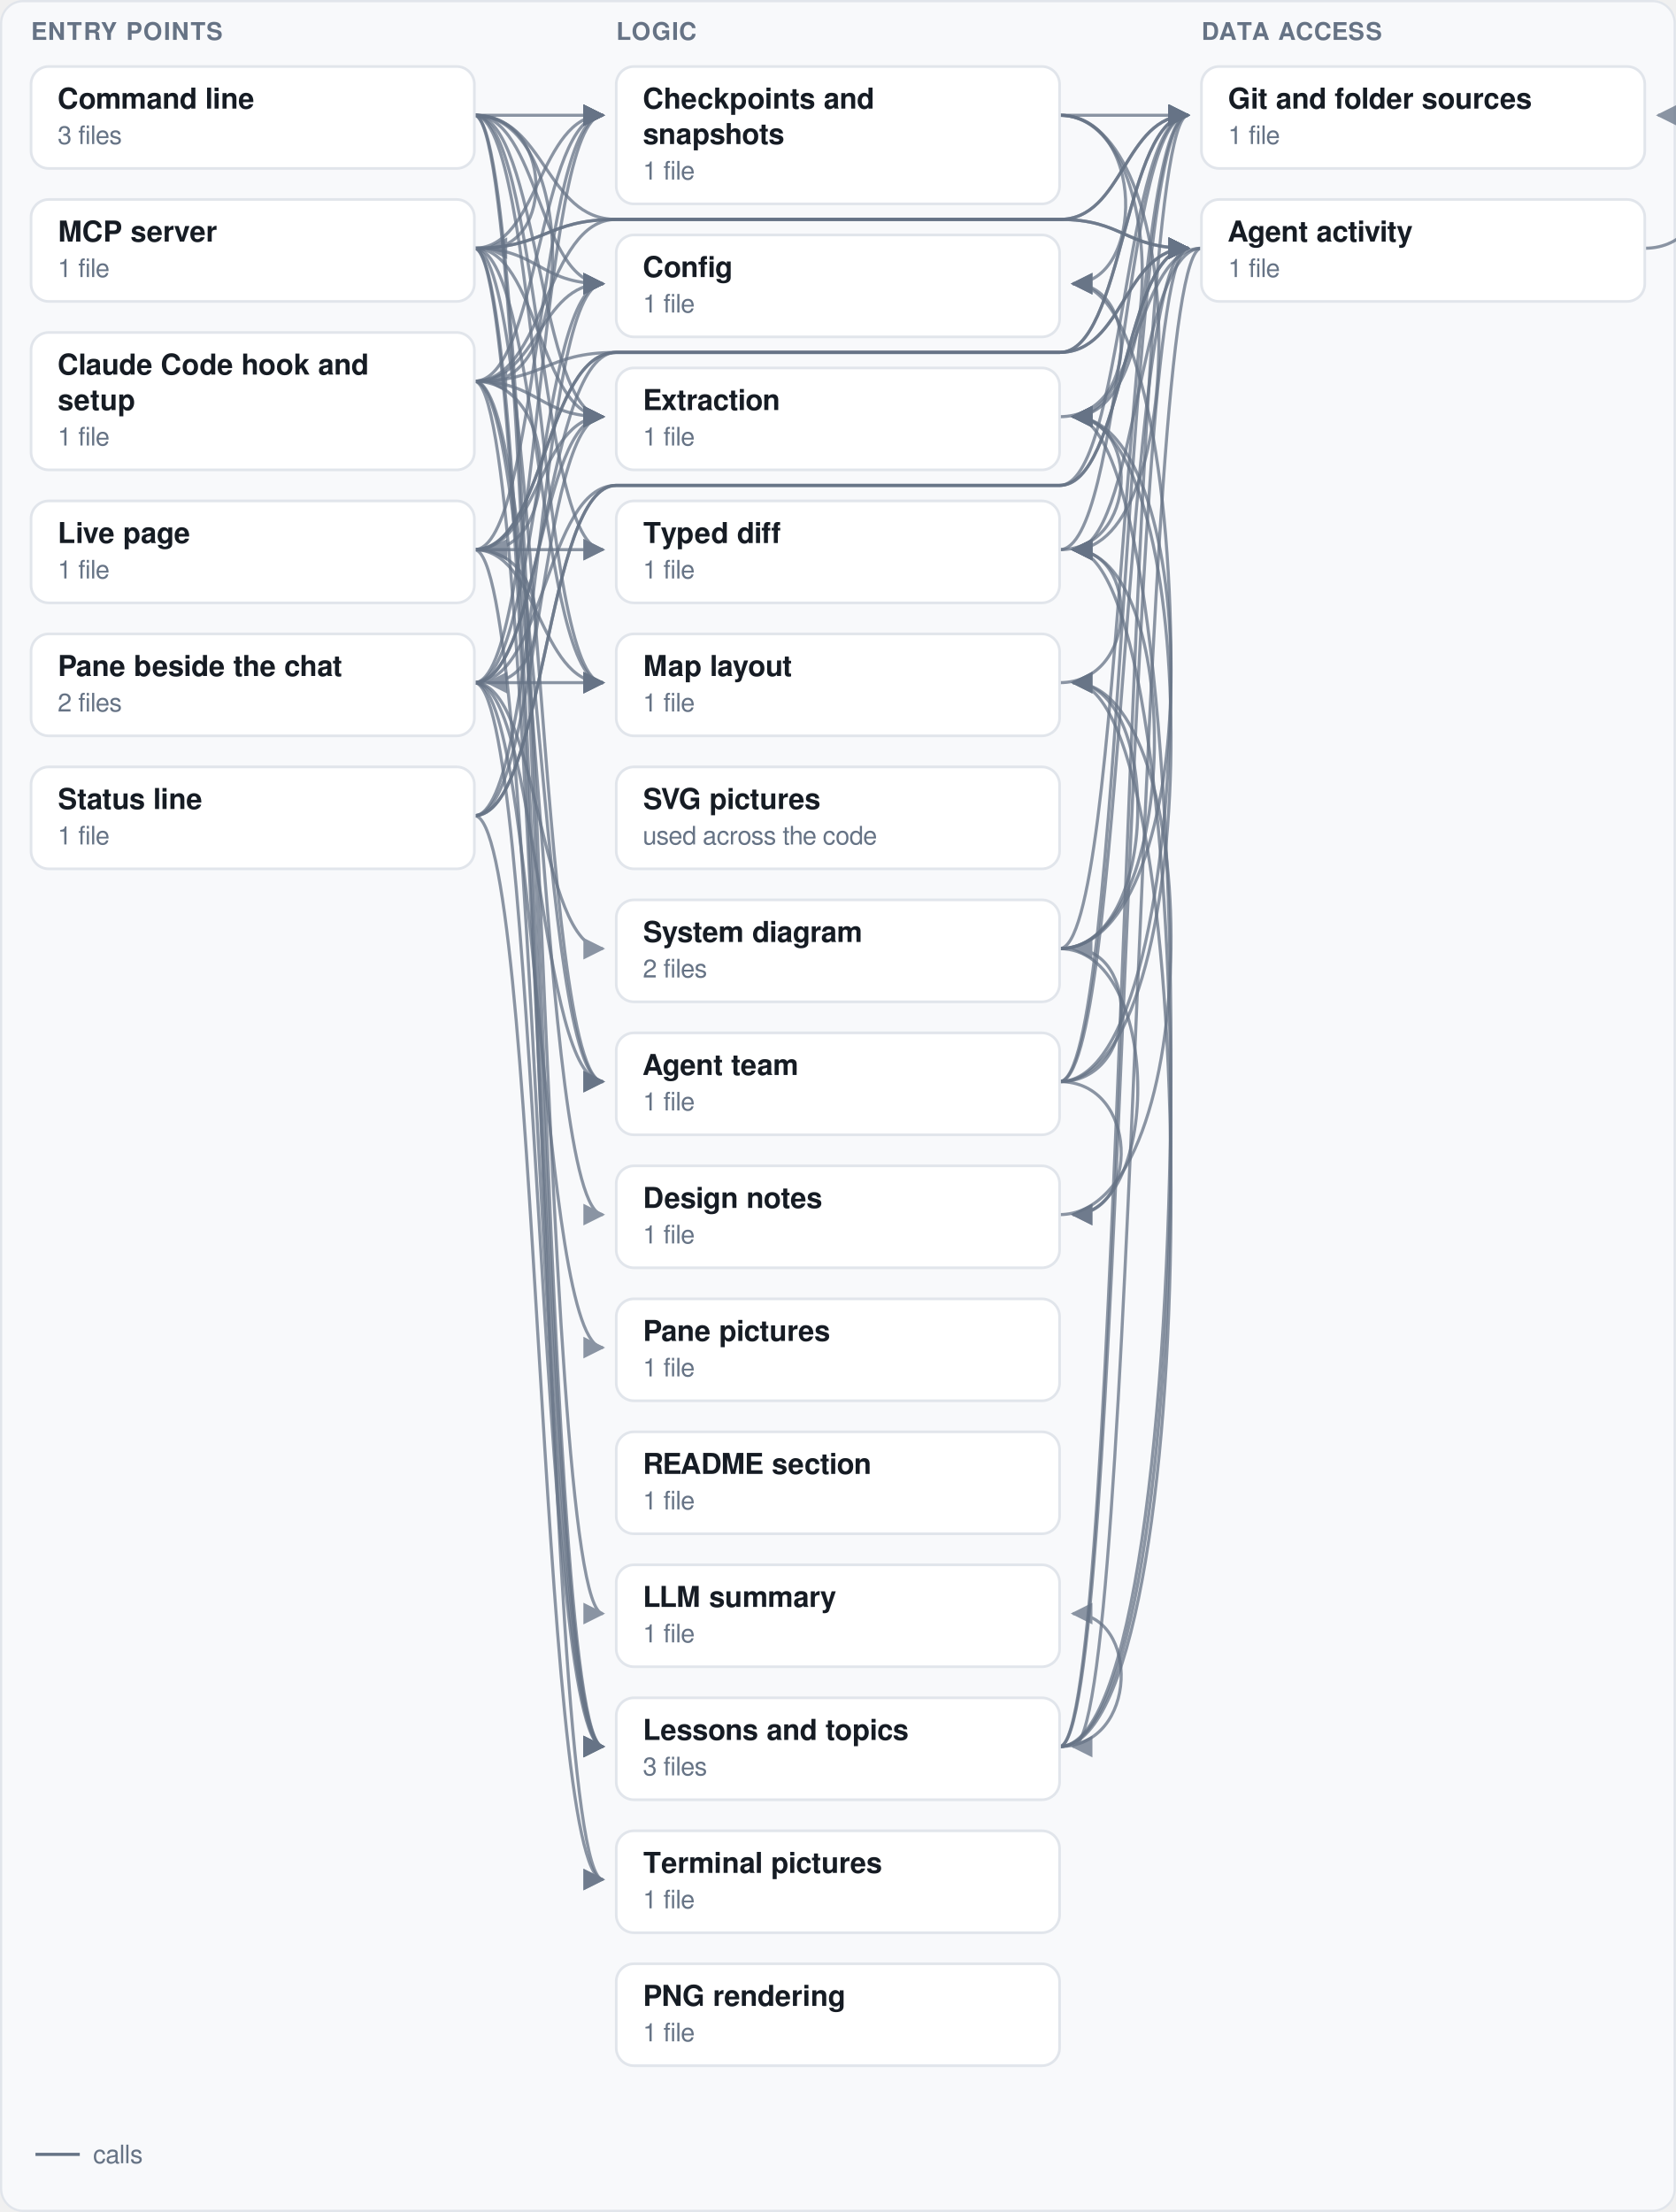
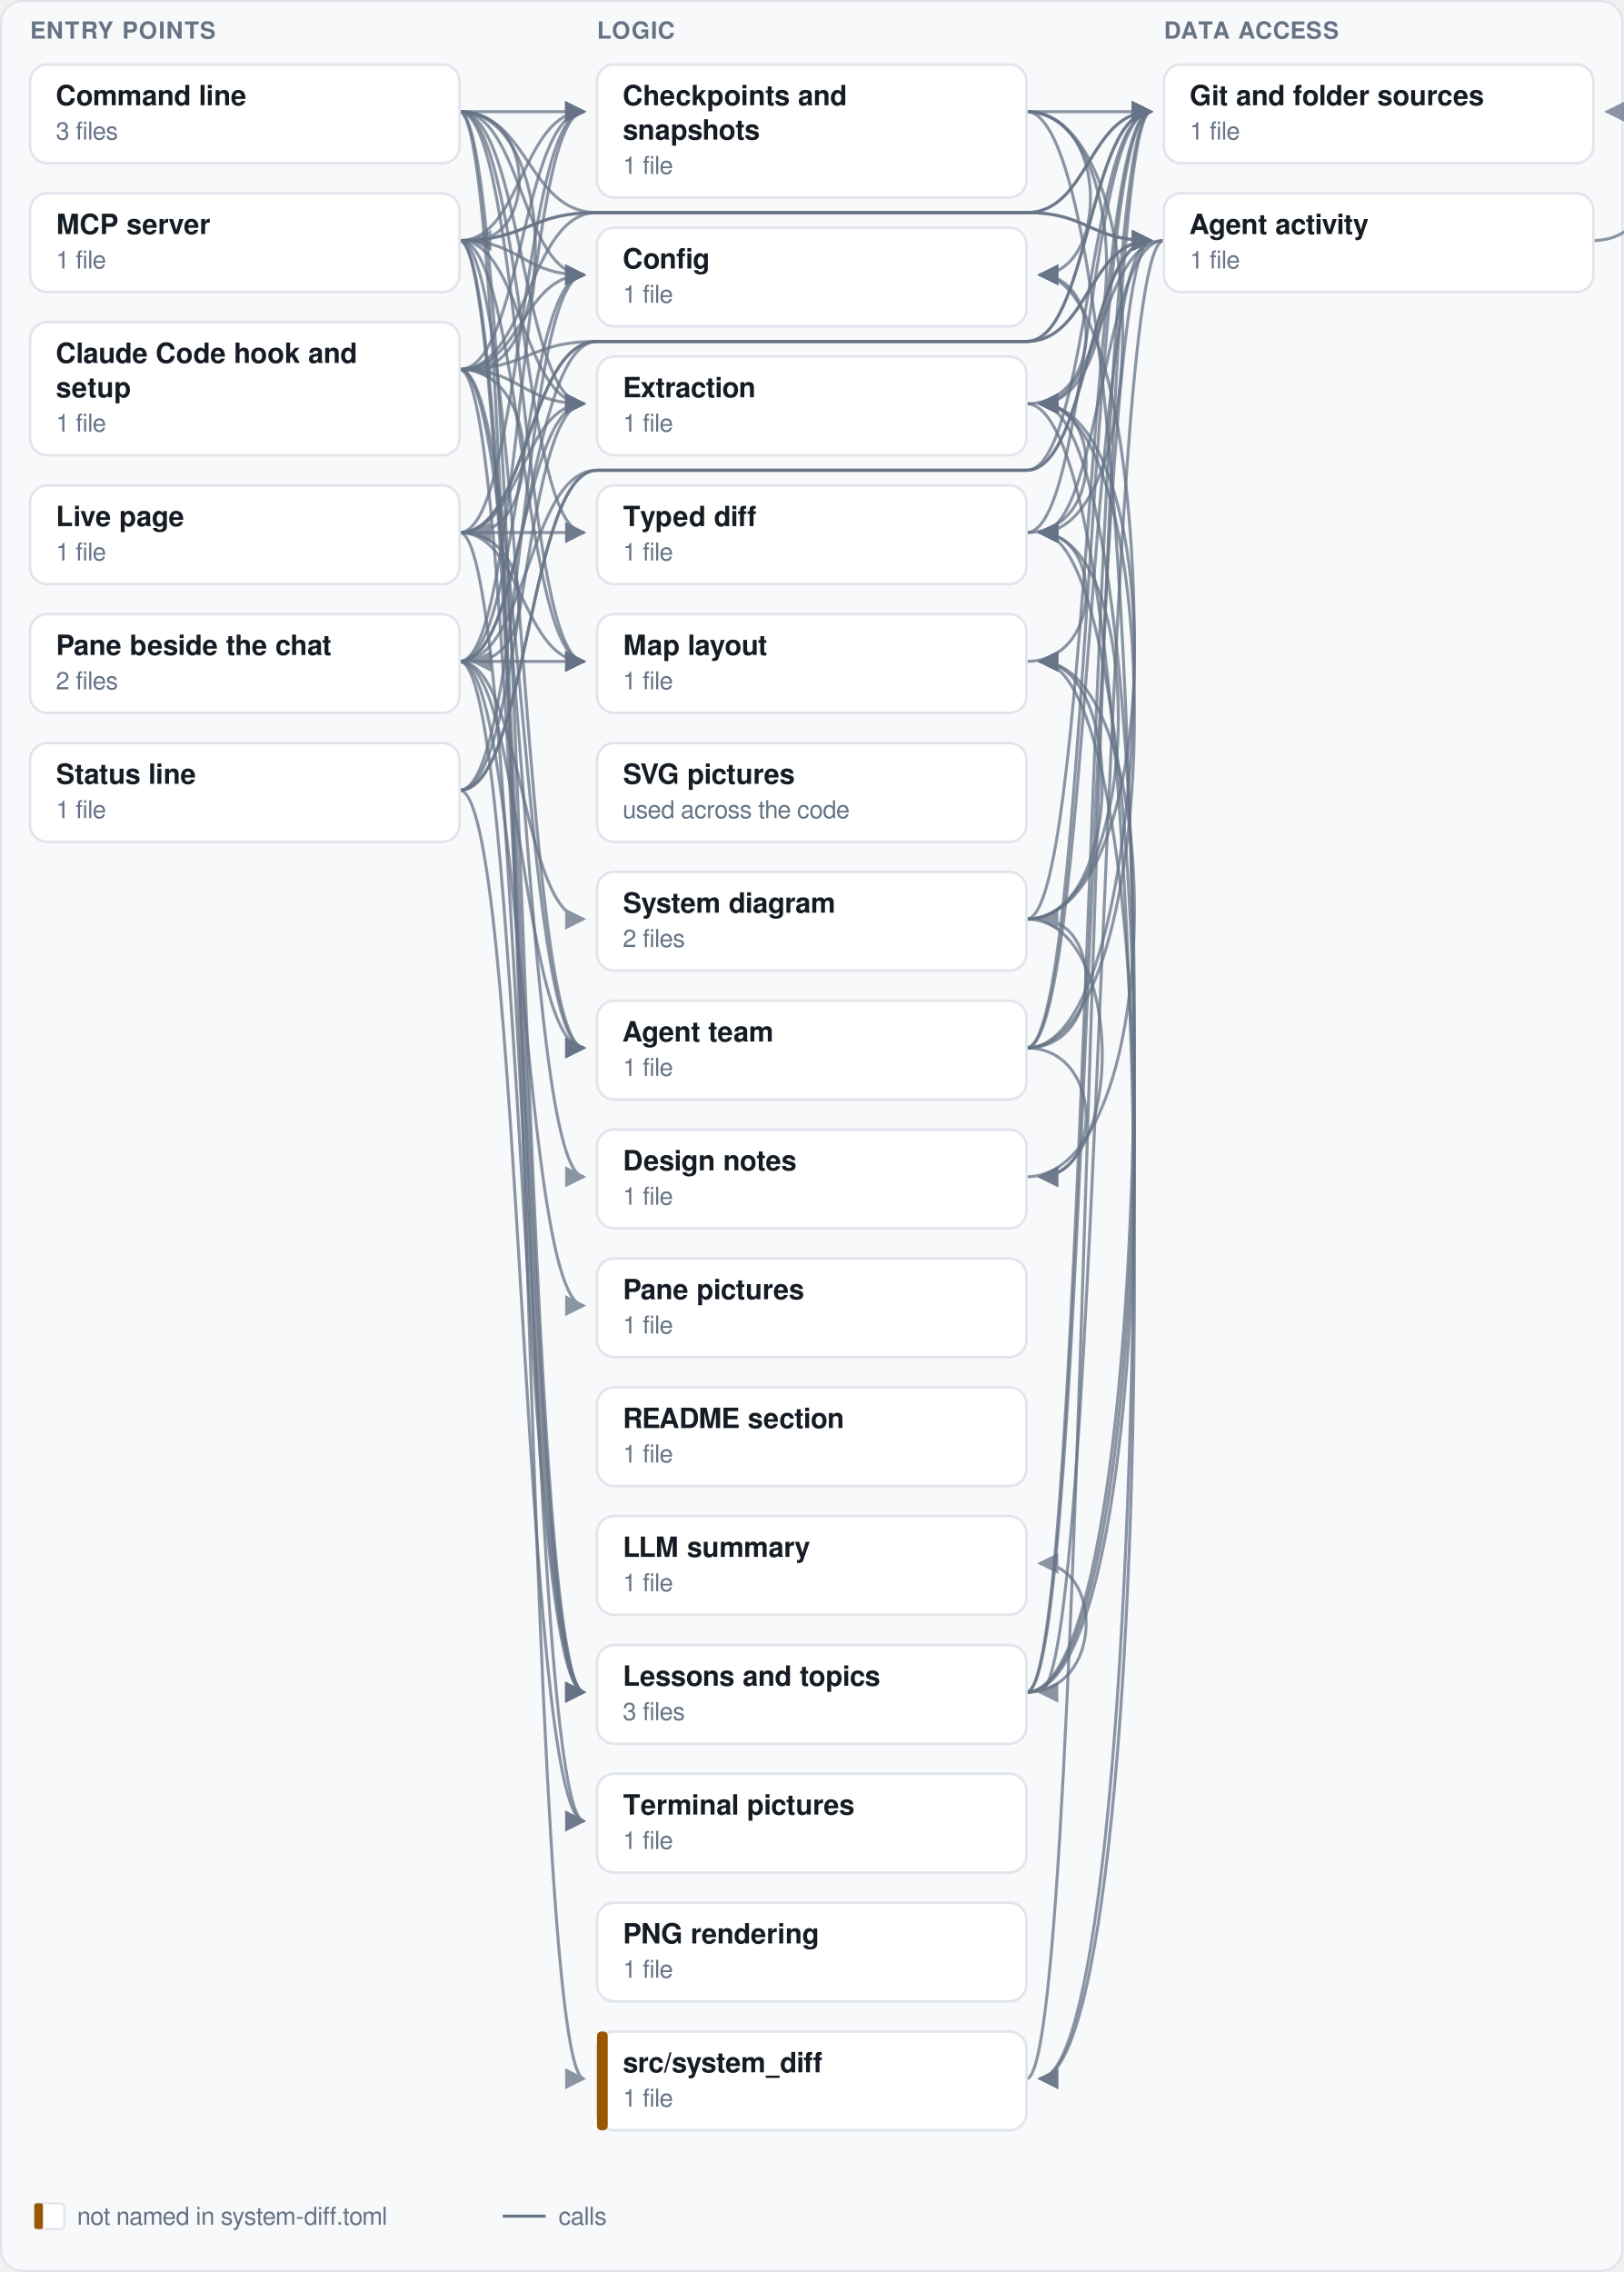
- <svg xmlns="http://www.w3.org/2000/svg" width="756" height="998" viewBox="0 0 756 998" role="img" aria-label="System map">
+ <svg xmlns="http://www.w3.org/2000/svg" width="756" height="1058" viewBox="0 0 756 1058" role="img" aria-label="System map">
  <style>
text { font-family: 'Segoe UI', FreeSans, 'Helvetica Neue', Arial, sans-serif; }
.bg { fill: #f8f9fb; stroke: #e1e5eb; }
.col { font-size: 11px; font-weight: 600; letter-spacing: .05em; fill: #667385; }
.bn .box { fill: #ffffff; stroke: #e1e5eb; stroke-width: 1.2; }
.bn.t-store .box { fill: #e8f0fc; }
.bn.legacy .box { fill: #f8f9fb; stroke: #c3cad4; stroke-dasharray: 5 4; }
.bn.legacy .bn-t { fill: #3b4655; }
.bn .band { fill: #1f5fbf; }
.bn.undeclared .band { fill: #9a5600; }
.bn.s-added .box { stroke: #157347; stroke-width: 1.8; } .bn.s-added .band { fill: #157347; }
.bn.s-changed .box { stroke: #9a5600; stroke-width: 1.8; } .bn.s-changed .band { fill: #9a5600; }
.bn.s-removed .box { stroke: #c4321c; stroke-dasharray: 5 4; fill: #fdecea; } .bn.s-removed .band { fill: #c4321c; }
.bn-t { font-size: 13px; font-weight: 600; fill: #161c24; }
.bn-s { font-size: 11.5px; fill: #667385; }
.bn-p { font-size: 11.5px; fill: #3b4655; } .bn-p.code { font-family: Consolas, Inconsolata, 'DejaVu Sans Mono', monospace; } .bn-p.more { fill: #667385; }
.bn-p.s-added { fill: #157347; font-weight: 600; } .bn-p.s-changed { fill: #9a5600; font-weight: 600; }
.bn-p.s-removed { fill: #c4321c; text-decoration: line-through; }
.be { fill: none; stroke: #667385; stroke-width: 1.4; opacity: .75; }
.be.k-data { stroke: #1f5fbf; } .be.k-network { stroke: #9a5600; stroke-dasharray: 6 4; }
.be.s-added { stroke: #157347; stroke-width: 2.2; opacity: 1; }
.be.s-removed { stroke: #c4321c; stroke-dasharray: 5 4; opacity: 1; }
.ar { fill: #667385; } .ar.k-data { fill: #1f5fbf; } .ar.k-network { fill: #9a5600; }
.ar.s-added { fill: #157347; } .ar.s-removed { fill: #c4321c; } .ar.k-person { fill: #1f5fbf; }
.halo { paint-order: stroke; stroke: #f8f9fb; stroke-width: 4px; stroke-linejoin: round; }
.lg { font-size: 11.5px; fill: #667385; }
.lg.s-added { fill: #157347; font-weight: 600; } .lg.s-changed { fill: #9a5600; font-weight: 600; }
.lg.s-removed { fill: #c4321c; font-weight: 600; }
.foot { font-size: 11.5px; fill: #3b4655; }
.st .box { fill: #ffffff; stroke: #e1e5eb; stroke-width: 1.4; }
.st.hi .box { fill: #e8f0fc; stroke: #1f5fbf; }
.st-w { font-size: 13px; font-weight: 600; fill: #161c24; }
.fl { fill: none; stroke: #667385; stroke-width: 1.4; } .fl.loop { stroke-dasharray: 4 4; }
.fl.gate { stroke: #1f5fbf; stroke-dasharray: 2 4; opacity: .7; }
.fl-note { font-size: 11.5px; fill: #667385; }
.gate .box { fill: #e8f0fc; stroke: #1f5fbf; } .gate text { font-size: 12.5px; font-weight: 600; fill: #1f5fbf; }
.exit { font-size: 12.5px; font-weight: 600; fill: #161c24; }
.lane .box { fill: #ffffff; stroke: #e1e5eb; stroke-width: 1.2; }
.lane.person .box { fill: #e8f0fc; stroke: #1f5fbf; }
.life { stroke: #c9d0da; stroke-width: 1.2; stroke-dasharray: 3 4; }
.msg { fill: none; stroke: #667385; stroke-width: 1.4; }
.msg.frame { stroke: #1f5fbf; stroke-dasharray: 5 4; } .msg.person { stroke: #1f5fbf; stroke-width: 2; }
.msg-t { font-size: 11.5px; fill: #3b4655; } .msg-t.frame { fill: #1f5fbf; } .msg-t.person { fill: #1f5fbf; font-weight: 600; }
.num circle { fill: #667385; } .num.person circle { fill: #1f5fbf; }
.num text { fill: #ffffff; font-size: 10px; font-weight: 700; }
.note .box { fill: #fff3dd; stroke: #e9c98f; } .note text { font-size: 11.5px; fill: #9a5600; }
</style>
  <defs>
    <marker id="ar-call-same" class="ar k-call s-same" viewBox="0 0 10 10" refX="9" refY="5" markerWidth="7" markerHeight="7" orient="auto-start-reverse">
      <path d="M0,0 L10,5 L0,10 z" />
    </marker>
  </defs>
-   <rect class="bg" x="0.5" y="0.5" width="755" height="997" rx="10" />
+   <rect class="bg" x="0.5" y="0.5" width="755" height="1057" rx="10" />
  <text class="col" x="14" y="18">ENTRY POINTS</text>
  <text class="col" x="278" y="18">LOGIC</text>
  <text class="col" x="542" y="18">DATA ACCESS</text>
  <path class="be k-call s-same" d="M542,112 C513,112 513,248 484,248" marker-end="url(#ar-call-same)" />
  <path class="be k-call s-same" d="M542,112 C513,112 513,188 484,188" marker-end="url(#ar-call-same)" />
  <path class="be k-call s-same" d="M542,112 C513,112 513,788 484,788" marker-end="url(#ar-call-same)" />
  <path class="be k-call s-same" d="M742,112 C778,112 778,52 748,52" marker-end="url(#ar-call-same)" />
  <path class="be k-call s-same" d="M214,172 C246,172 246,159 278,159 L478,159 C507,159 507,112 536,112" marker-end="url(#ar-call-same)" />
  <path class="be k-call s-same" d="M214,172 C243,172 243,488 272,488" marker-end="url(#ar-call-same)" />
  <path class="be k-call s-same" d="M214,172 C243,172 243,52 272,52" marker-end="url(#ar-call-same)" />
  <path class="be k-call s-same" d="M214,172 C243,172 243,128 272,128" marker-end="url(#ar-call-same)" />
  <path class="be k-call s-same" d="M214,172 C243,172 243,548 272,548" marker-end="url(#ar-call-same)" />
  <path class="be k-call s-same" d="M214,172 C243,172 243,188 272,188" marker-end="url(#ar-call-same)" />
  <path class="be k-call s-same" d="M214,172 C243,172 243,788 272,788" marker-end="url(#ar-call-same)" />
  <path class="be k-call s-same" d="M214,172 C246,172 246,99 278,99 L478,99 C507,99 507,52 536,52" marker-end="url(#ar-call-same)" />
  <path class="be k-call s-same" d="M214,172 C252.7,172 252.7,248 220,248" marker-end="url(#ar-call-same)" />
  <path class="be k-call s-same" d="M478,488 C514,488 514,428 484,428" marker-end="url(#ar-call-same)" />
  <path class="be k-call s-same" d="M478,488 C507,488 507,112 536,112" marker-end="url(#ar-call-same)" />
  <path class="be k-call s-same" d="M478,488 C544,488 544,128 484,128" marker-end="url(#ar-call-same)" />
  <path class="be k-call s-same" d="M478,488 C514,488 514,548 484,548" marker-end="url(#ar-call-same)" />
  <path class="be k-call s-same" d="M478,488 C544,488 544,188 484,188" marker-end="url(#ar-call-same)" />
  <path class="be k-call s-same" d="M478,488 C507,488 507,52 536,52" marker-end="url(#ar-call-same)" />
  <path class="be k-call s-same" d="M478,428 C524,428 524,548 484,548" marker-end="url(#ar-call-same)" />
  <path class="be k-call s-same" d="M478,428 C524,428 524,308 484,308" marker-end="url(#ar-call-same)" />
  <path class="be k-call s-same" d="M478,428 C534,428 534,248 484,248" marker-end="url(#ar-call-same)" />
  <path class="be k-call s-same" d="M478,428 C544,428 544,188 484,188" marker-end="url(#ar-call-same)" />
  <path class="be k-call s-same" d="M478,428 C507,428 507,52 536,52" marker-end="url(#ar-call-same)" />
  <path class="be k-call s-same" d="M214,52 C260,52 260,172 220,172" marker-end="url(#ar-call-same)" />
  <path class="be k-call s-same" d="M214,52 C243,52 243,128 272,128" marker-end="url(#ar-call-same)" />
  <path class="be k-call s-same" d="M214,52 C243,52 243,188 272,188" marker-end="url(#ar-call-same)" />
  <path class="be k-call s-same" d="M214,52 C243,52 243,308 272,308" marker-end="url(#ar-call-same)" />
  <path class="be k-call s-same" d="M214,52 C243,52 243,788 272,788" marker-end="url(#ar-call-same)" />
+   <path class="be k-call s-same" d="M214,52 C243,52 243,968 272,968" marker-end="url(#ar-call-same)" />
  <path class="be k-call s-same" d="M214,52 C246,52 246,99 278,99 L478,99 C507,99 507,112 536,112" marker-end="url(#ar-call-same)" />
  <path class="be k-call s-same" d="M214,52 C243,52 243,52 272,52" marker-end="url(#ar-call-same)" />
  <path class="be k-call s-same" d="M214,52 C243,52 243,248 272,248" marker-end="url(#ar-call-same)" />
  <path class="be k-call s-same" d="M214,52 C250,52 250,112 220,112" marker-end="url(#ar-call-same)" />
-   <path class="be k-call s-same" d="M214,52 C243,52 243,728 272,728" marker-end="url(#ar-call-same)" />
  <path class="be k-call s-same" d="M478,52 C516.7,52 516.7,128 484,128" marker-end="url(#ar-call-same)" />
  <path class="be k-call s-same" d="M478,52 C536.7,52 536.7,248 484,248" marker-end="url(#ar-call-same)" />
  <path class="be k-call s-same" d="M478,52 C526.7,52 526.7,188 484,188" marker-end="url(#ar-call-same)" />
  <path class="be k-call s-same" d="M478,52 C507,52 507,52 536,52" marker-end="url(#ar-call-same)" />
+   <path class="be k-call s-same" d="M478,52 C544,52 544,968 484,968" marker-end="url(#ar-call-same)" />
  <path class="be k-call s-same" d="M478,548 C544,548 544,308 484,308" marker-end="url(#ar-call-same)" />
  <path class="be k-call s-same" d="M478,248 C514,248 514,188 484,188" marker-end="url(#ar-call-same)" />
  <path class="be k-call s-same" d="M478,248 C507,248 507,52 536,52" marker-end="url(#ar-call-same)" />
  <path class="be k-call s-same" d="M478,188 C514,188 514,128 484,128" marker-end="url(#ar-call-same)" />
+   <path class="be k-call s-same" d="M478,188 C544,188 544,968 484,968" marker-end="url(#ar-call-same)" />
  <path class="be k-call s-same" d="M478,308 C514,308 514,248 484,248" marker-end="url(#ar-call-same)" />
  <path class="be k-call s-same" d="M478,788 C507,788 507,112 536,112" marker-end="url(#ar-call-same)" />
  <path class="be k-call s-same" d="M478,788 C544,788 544,248 484,248" marker-end="url(#ar-call-same)" />
  <path class="be k-call s-same" d="M478,788 C544,788 544,188 484,188" marker-end="url(#ar-call-same)" />
  <path class="be k-call s-same" d="M478,788 C544,788 544,308 484,308" marker-end="url(#ar-call-same)" />
  <path class="be k-call s-same" d="M478,788 C514,788 514,728 484,728" marker-end="url(#ar-call-same)" />
  <path class="be k-call s-same" d="M478,788 C507,788 507,52 536,52" marker-end="url(#ar-call-same)" />
  <path class="be k-call s-same" d="M214,112 C243,112 243,188 272,188" marker-end="url(#ar-call-same)" />
  <path class="be k-call s-same" d="M214,112 C246,112 246,99 278,99 L478,99 C507,99 507,112 536,112" marker-end="url(#ar-call-same)" />
  <path class="be k-call s-same" d="M214,112 C243,112 243,488 272,488" marker-end="url(#ar-call-same)" />
  <path class="be k-call s-same" d="M214,112 C243,112 243,52 272,52" marker-end="url(#ar-call-same)" />
  <path class="be k-call s-same" d="M214,112 C243,112 243,128 272,128" marker-end="url(#ar-call-same)" />
  <path class="be k-call s-same" d="M214,112 C243,112 243,308 272,308" marker-end="url(#ar-call-same)" />
  <path class="be k-call s-same" d="M214,112 C243,112 243,788 272,788" marker-end="url(#ar-call-same)" />
  <path class="be k-call s-same" d="M214,112 C246,112 246,99 278,99 L478,99 C507,99 507,52 536,52" marker-end="url(#ar-call-same)" />
  <path class="be k-call s-same" d="M214,112 C243,112 243,848 272,848" marker-end="url(#ar-call-same)" />
  <path class="be k-call s-same" d="M214,308 C243,308 243,788 272,788" marker-end="url(#ar-call-same)" />
  <path class="be k-call s-same" d="M214,308 C246,308 246,159 278,159 L478,159 C507,159 507,52 536,52" marker-end="url(#ar-call-same)" />
  <path class="be k-call s-same" d="M214,308 C246,308 246,219 278,219 L478,219 C507,219 507,112 536,112" marker-end="url(#ar-call-same)" />
  <path class="be k-call s-same" d="M214,308 C243,308 243,428 272,428" marker-end="url(#ar-call-same)" />
  <path class="be k-call s-same" d="M214,308 C243,308 243,52 272,52" marker-end="url(#ar-call-same)" />
  <path class="be k-call s-same" d="M214,308 C243,308 243,128 272,128" marker-end="url(#ar-call-same)" />
  <path class="be k-call s-same" d="M214,308 C243,308 243,188 272,188" marker-end="url(#ar-call-same)" />
  <path class="be k-call s-same" d="M214,308 C243,308 243,308 272,308" marker-end="url(#ar-call-same)" />
  <path class="be k-call s-same" d="M214,308 C243,308 243,488 272,488" marker-end="url(#ar-call-same)" />
  <path class="be k-call s-same" d="M214,308 C243,308 243,608 272,608" marker-end="url(#ar-call-same)" />
+   <path class="be k-call s-same" d="M478,968 C507,968 507,52 536,52" marker-end="url(#ar-call-same)" />
  <path class="be k-call s-same" d="M214,368 C246,368 246,219 278,219 L478,219 C507,219 507,112 536,112" marker-end="url(#ar-call-same)" />
  <path class="be k-call s-same" d="M214,368 C243,368 243,128 272,128" marker-end="url(#ar-call-same)" />
  <path class="be k-call s-same" d="M214,368 C243,368 243,188 272,188" marker-end="url(#ar-call-same)" />
  <path class="be k-call s-same" d="M214,368 C246,368 246,219 278,219 L478,219 C507,219 507,52 536,52" marker-end="url(#ar-call-same)" />
  <path class="be k-call s-same" d="M214,368 C243,368 243,848 272,848" marker-end="url(#ar-call-same)" />
  <path class="be k-call s-same" d="M214,248 C246,248 246,159 278,159 L478,159 C507,159 507,112 536,112" marker-end="url(#ar-call-same)" />
  <path class="be k-call s-same" d="M214,248 C243,248 243,52 272,52" marker-end="url(#ar-call-same)" />
  <path class="be k-call s-same" d="M214,248 C243,248 243,248 272,248" marker-end="url(#ar-call-same)" />
  <path class="be k-call s-same" d="M214,248 C243,248 243,188 272,188" marker-end="url(#ar-call-same)" />
  <path class="be k-call s-same" d="M214,248 C243,248 243,308 272,308" marker-end="url(#ar-call-same)" />
  <path class="be k-call s-same" d="M214,248 C243,248 243,788 272,788" marker-end="url(#ar-call-same)" />
  <path class="be k-call s-same" d="M214,248 C250,248 250,308 220,308" marker-end="url(#ar-call-same)" />
  <path class="be k-call s-same" d="M214,248 C246,248 246,159 278,159 L478,159 C507,159 507,52 536,52" marker-end="url(#ar-call-same)" />
  <g class="bn t-component s-same" transform="translate(14,30)">
    <rect class="box" width="200" height="46" rx="8" />
    <text x="12" y="19" class="bn-t">Command line</text>
    <text x="12" y="35" class="bn-s">3 files</text>
  </g>
  <g class="bn t-component s-same" transform="translate(14,90)">
    <rect class="box" width="200" height="46" rx="8" />
    <text x="12" y="19" class="bn-t">MCP server</text>
    <text x="12" y="35" class="bn-s">1 file</text>
  </g>
  <g class="bn t-component s-same" transform="translate(14,150)">
    <rect class="box" width="200" height="62" rx="8" />
    <text x="12" y="19" class="bn-t">Claude Code hook and</text>
    <text x="12" y="35" class="bn-t">setup</text>
    <text x="12" y="51" class="bn-s">1 file</text>
  </g>
  <g class="bn t-component s-same" transform="translate(14,226)">
    <rect class="box" width="200" height="46" rx="8" />
    <text x="12" y="19" class="bn-t">Live page</text>
    <text x="12" y="35" class="bn-s">1 file</text>
  </g>
  <g class="bn t-component s-same" transform="translate(14,286)">
    <rect class="box" width="200" height="46" rx="8" />
    <text x="12" y="19" class="bn-t">Pane beside the chat</text>
    <text x="12" y="35" class="bn-s">2 files</text>
  </g>
  <g class="bn t-component s-same" transform="translate(14,346)">
    <rect class="box" width="200" height="46" rx="8" />
    <text x="12" y="19" class="bn-t">Status line</text>
    <text x="12" y="35" class="bn-s">1 file</text>
  </g>
  <g class="bn t-component s-same" transform="translate(278,30)">
    <rect class="box" width="200" height="62" rx="8" />
    <text x="12" y="19" class="bn-t">Checkpoints and</text>
    <text x="12" y="35" class="bn-t">snapshots</text>
    <text x="12" y="51" class="bn-s">1 file</text>
  </g>
  <g class="bn t-component s-same" transform="translate(278,106)">
    <rect class="box" width="200" height="46" rx="8" />
    <text x="12" y="19" class="bn-t">Config</text>
    <text x="12" y="35" class="bn-s">1 file</text>
  </g>
  <g class="bn t-component s-same" transform="translate(278,166)">
    <rect class="box" width="200" height="46" rx="8" />
    <text x="12" y="19" class="bn-t">Extraction</text>
    <text x="12" y="35" class="bn-s">1 file</text>
  </g>
  <g class="bn t-component s-same" transform="translate(278,226)">
    <rect class="box" width="200" height="46" rx="8" />
    <text x="12" y="19" class="bn-t">Typed diff</text>
    <text x="12" y="35" class="bn-s">1 file</text>
  </g>
  <g class="bn t-component s-same" transform="translate(278,286)">
    <rect class="box" width="200" height="46" rx="8" />
    <text x="12" y="19" class="bn-t">Map layout</text>
    <text x="12" y="35" class="bn-s">1 file</text>
  </g>
  <g class="bn t-component s-same" transform="translate(278,346)">
    <rect class="box" width="200" height="46" rx="8" />
    <text x="12" y="19" class="bn-t">SVG pictures</text>
    <text x="12" y="35" class="bn-s">used across the code</text>
  </g>
  <g class="bn t-component s-same" transform="translate(278,406)">
    <rect class="box" width="200" height="46" rx="8" />
    <text x="12" y="19" class="bn-t">System diagram</text>
    <text x="12" y="35" class="bn-s">2 files</text>
  </g>
  <g class="bn t-component s-same" transform="translate(278,466)">
    <rect class="box" width="200" height="46" rx="8" />
    <text x="12" y="19" class="bn-t">Agent team</text>
    <text x="12" y="35" class="bn-s">1 file</text>
  </g>
  <g class="bn t-component s-same" transform="translate(278,526)">
    <rect class="box" width="200" height="46" rx="8" />
    <text x="12" y="19" class="bn-t">Design notes</text>
    <text x="12" y="35" class="bn-s">1 file</text>
  </g>
  <g class="bn t-component s-same" transform="translate(278,586)">
    <rect class="box" width="200" height="46" rx="8" />
    <text x="12" y="19" class="bn-t">Pane pictures</text>
    <text x="12" y="35" class="bn-s">1 file</text>
  </g>
  <g class="bn t-component s-same" transform="translate(278,646)">
    <rect class="box" width="200" height="46" rx="8" />
    <text x="12" y="19" class="bn-t">README section</text>
    <text x="12" y="35" class="bn-s">1 file</text>
  </g>
  <g class="bn t-component s-same" transform="translate(278,706)">
    <rect class="box" width="200" height="46" rx="8" />
    <text x="12" y="19" class="bn-t">LLM summary</text>
    <text x="12" y="35" class="bn-s">1 file</text>
  </g>
  <g class="bn t-component s-same" transform="translate(278,766)">
    <rect class="box" width="200" height="46" rx="8" />
    <text x="12" y="19" class="bn-t">Lessons and topics</text>
    <text x="12" y="35" class="bn-s">3 files</text>
  </g>
  <g class="bn t-component s-same" transform="translate(278,826)">
    <rect class="box" width="200" height="46" rx="8" />
    <text x="12" y="19" class="bn-t">Terminal pictures</text>
    <text x="12" y="35" class="bn-s">1 file</text>
  </g>
  <g class="bn t-component s-same" transform="translate(278,886)">
    <rect class="box" width="200" height="46" rx="8" />
    <text x="12" y="19" class="bn-t">PNG rendering</text>
    <text x="12" y="35" class="bn-s">1 file</text>
  </g>
  <g class="bn t-component s-same" transform="translate(542,30)">
    <rect class="box" width="200" height="46" rx="8" />
    <text x="12" y="19" class="bn-t">Git and folder sources</text>
    <text x="12" y="35" class="bn-s">1 file</text>
  </g>
  <g class="bn t-component s-same" transform="translate(542,90)">
    <rect class="box" width="200" height="46" rx="8" />
    <text x="12" y="19" class="bn-t">Agent activity</text>
    <text x="12" y="35" class="bn-s">1 file</text>
  </g>
-   <path class="be k-call" d="M16,972 L36,972" style="opacity:1" />
-   <text x="42" y="976" class="lg">calls</text>
+   <g class="bn t-component s-same undeclared" transform="translate(278,946)">
+     <rect class="box" width="200" height="46" rx="8" />
+     <rect class="band" width="5" height="46" rx="2" />
+     <text x="12" y="19" class="bn-t">src/system_diff</text>
+     <text x="12" y="35" class="bn-s">1 file</text>
+   </g>
+   <rect x="16" y="1026" width="14" height="12" rx="2" fill="#ffffff" stroke="#e1e5eb" />
+   <rect x="16" y="1026" width="4" height="12" rx="1" fill="#9a5600" />
+   <text x="36" y="1036" class="lg">not named in system-diff.toml</text>
+   <path class="be k-call" d="M234.1,1032 L254.1,1032" style="opacity:1" />
+   <text x="260.1" y="1036" class="lg">calls</text>
</svg>
